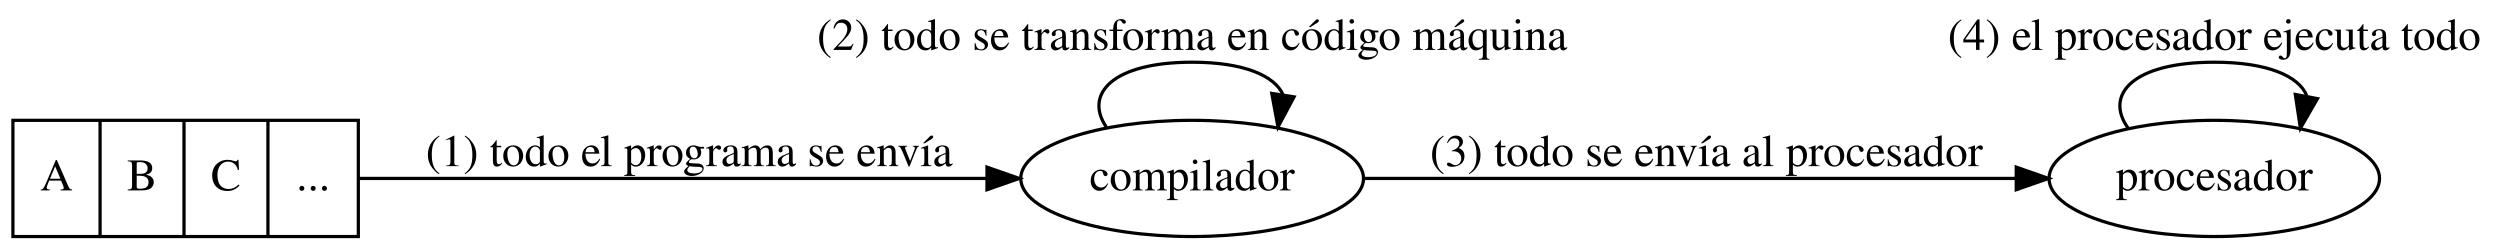
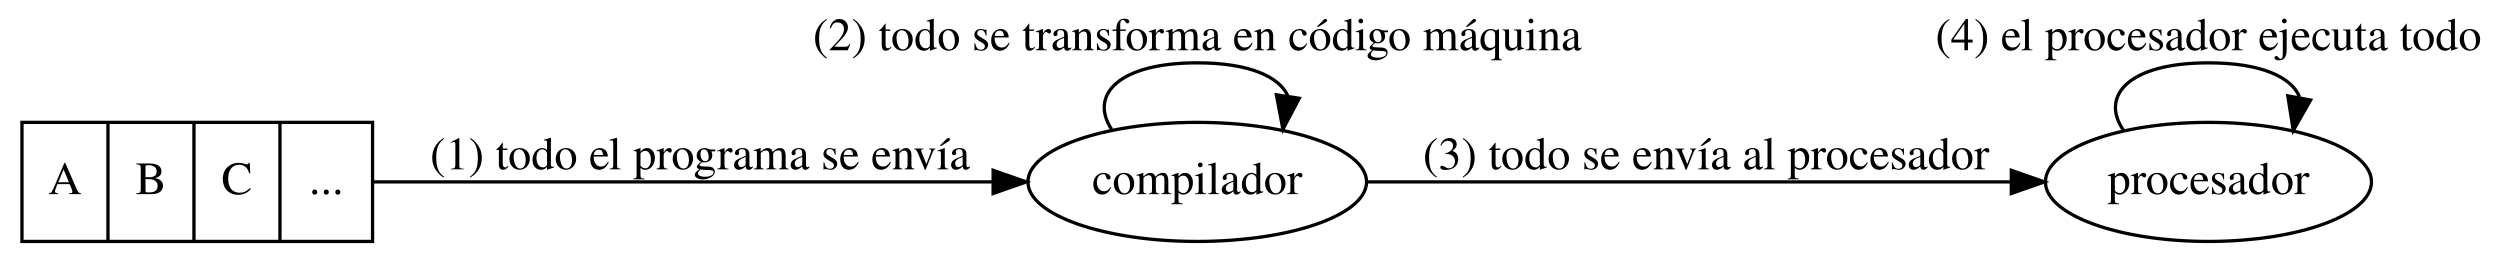
- <svg xmlns="http://www.w3.org/2000/svg" width="774pt" height="78pt" viewBox="0.00 0.00 774.44 77.50">
+ <svg xmlns="http://www.w3.org/2000/svg" width="751pt" height="77pt" viewBox="0.00 0.00 750.59 77.50">
  <g id="graph0" class="graph" transform="scale(1 1) rotate(0) translate(4 73.5)">
    <g id="node1" class="node">
-       <ellipse fill="none" stroke="black" cx="365.295" cy="-18.5" rx="53.091" ry="18" />
-       <text text-anchor="middle" x="365.295" y="-14.8" font-family="Times,serif" font-size="14.00">compilador</text>
+       <ellipse fill="none" stroke="black" cx="355.345" cy="-18.5" rx="51.191" ry="18" />
+       <text text-anchor="middle" x="355.345" y="-14.8" font-family="Times,serif" font-size="14.00">compilador</text>
    </g>
    <g id="edge2" class="edge">
-       <path fill="none" stroke="black" d="M338.704,-34.416C331.768,-44.65 340.631,-54.5 365.295,-54.5 381.481,-54.5 390.862,-50.258 393.439,-44.449" />
-       <polygon fill="black" stroke="black" points="396.874,-43.763 391.886,-34.416 389.957,-44.834 396.874,-43.763" />
-       <text text-anchor="middle" x="365.295" y="-58.3" font-family="Times,serif" font-size="14.00">(2) todo se transforma en código máquina</text>
+       <path fill="none" stroke="black" d="M329.445,-34.416C322.689,-44.65 331.322,-54.5 355.345,-54.5 371.111,-54.5 380.248,-50.258 382.758,-44.449" />
+       <polygon fill="black" stroke="black" points="386.197,-43.783 381.246,-34.416 379.275,-44.826 386.197,-43.783" />
+       <text text-anchor="middle" x="355.345" y="-58.3" font-family="Times,serif" font-size="14.00">(2) todo se transforma en código máquina</text>
    </g>
    <g id="node2" class="node">
-       <ellipse fill="none" stroke="black" cx="681.936" cy="-18.5" rx="51.191" ry="18" />
-       <text text-anchor="middle" x="681.936" y="-14.8" font-family="Times,serif" font-size="14.00">procesador</text>
+       <ellipse fill="none" stroke="black" cx="661.087" cy="-18.5" rx="49.291" ry="18" />
+       <text text-anchor="middle" x="661.087" y="-14.8" font-family="Times,serif" font-size="14.00">procesador</text>
    </g>
    <g id="edge3" class="edge">
-       <path fill="none" stroke="black" d="M418.605,-18.5C474.159,-18.5 561.863,-18.5 620.374,-18.5" />
-       <polygon fill="black" stroke="black" points="620.585,-22 630.585,-18.5 620.585,-15 620.585,-22" />
-       <text text-anchor="middle" x="524.591" y="-22.3" font-family="Times,serif" font-size="14.00">(3) todo se envía al procesador</text>
+       <path fill="none" stroke="black" d="M406.843,-18.5C460.361,-18.5 544.788,-18.5 601.272,-18.5" />
+       <polygon fill="black" stroke="black" points="601.479,-22 611.479,-18.5 601.479,-15 601.479,-22" />
+       <text text-anchor="middle" x="509.191" y="-22.3" font-family="Times,serif" font-size="14.00">(3) todo se envía al procesador</text>
    </g>
    <g id="edge4" class="edge">
-       <path fill="none" stroke="black" d="M655.264,-34.041C647.756,-44.409 656.647,-54.5 681.936,-54.5 698.532,-54.5 708.066,-50.154 710.537,-44.236" />
-       <polygon fill="black" stroke="black" points="713.906,-43.216 708.608,-34.041 707.029,-44.518 713.906,-43.216" />
-       <text text-anchor="middle" x="681.936" y="-58.3" font-family="Times,serif" font-size="14.00">(4) el procesador ejecuta todo</text>
+       <path fill="none" stroke="black" d="M635.44,-34.041C628.221,-44.409 636.77,-54.5 661.087,-54.5 677.044,-54.5 686.211,-50.154 688.588,-44.236" />
+       <polygon fill="black" stroke="black" points="691.966,-43.253 686.733,-34.041 685.08,-44.507 691.966,-43.253" />
+       <text text-anchor="middle" x="661.087" y="-58.3" font-family="Times,serif" font-size="14.00">(4) el procesador ejecuta todo</text>
    </g>
    <g id="node3" class="node">
-       <polygon fill="none" stroke="black" points="0,-0.5 0,-36.5 107,-36.5 107,-0.5 0,-0.5" />
-       <text text-anchor="middle" x="13.5" y="-14.8" font-family="Times,serif" font-size="14.00">A</text>
-       <polyline fill="none" stroke="black" points="27,-0.5 27,-36.5 " />
-       <text text-anchor="middle" x="40" y="-14.8" font-family="Times,serif" font-size="14.00">B</text>
-       <polyline fill="none" stroke="black" points="53,-0.5 53,-36.5 " />
-       <text text-anchor="middle" x="66" y="-14.8" font-family="Times,serif" font-size="14.00">C</text>
-       <polyline fill="none" stroke="black" points="79,-0.5 79,-36.5 " />
-       <text text-anchor="middle" x="93" y="-14.8" font-family="Times,serif" font-size="14.00">...</text>
+       <polygon fill="none" stroke="black" points="0,-0.5 0,-36.5 106,-36.5 106,-0.5 0,-0.5" />
+       <text text-anchor="middle" x="13" y="-14.8" font-family="Times,serif" font-size="14.00">A</text>
+       <polyline fill="none" stroke="black" points="26,-0.5 26,-36.5 " />
+       <text text-anchor="middle" x="39" y="-14.8" font-family="Times,serif" font-size="14.00">B</text>
+       <polyline fill="none" stroke="black" points="52,-0.5 52,-36.5 " />
+       <text text-anchor="middle" x="65" y="-14.8" font-family="Times,serif" font-size="14.00">C</text>
+       <polyline fill="none" stroke="black" points="78,-0.5 78,-36.5 " />
+       <text text-anchor="middle" x="92" y="-14.8" font-family="Times,serif" font-size="14.00">...</text>
    </g>
    <g id="edge1" class="edge">
-       <path fill="none" stroke="black" d="M107.053,-18.5C160.875,-18.5 244.537,-18.5 301.739,-18.5" />
-       <polygon fill="black" stroke="black" points="301.744,-22 311.744,-18.5 301.744,-15 301.744,-22" />
-       <text text-anchor="middle" x="209.5" y="-22.3" font-family="Times,serif" font-size="14.00">(1) todo el programa se envía</text>
+       <path fill="none" stroke="black" d="M106.316,-18.5C158.421,-18.5 238.363,-18.5 293.328,-18.5" />
+       <polygon fill="black" stroke="black" points="293.63,-22 303.63,-18.5 293.629,-15 293.63,-22" />
+       <text text-anchor="middle" x="205" y="-22.3" font-family="Times,serif" font-size="14.00">(1) todo el programa se envía</text>
    </g>
  </g>
</svg>
